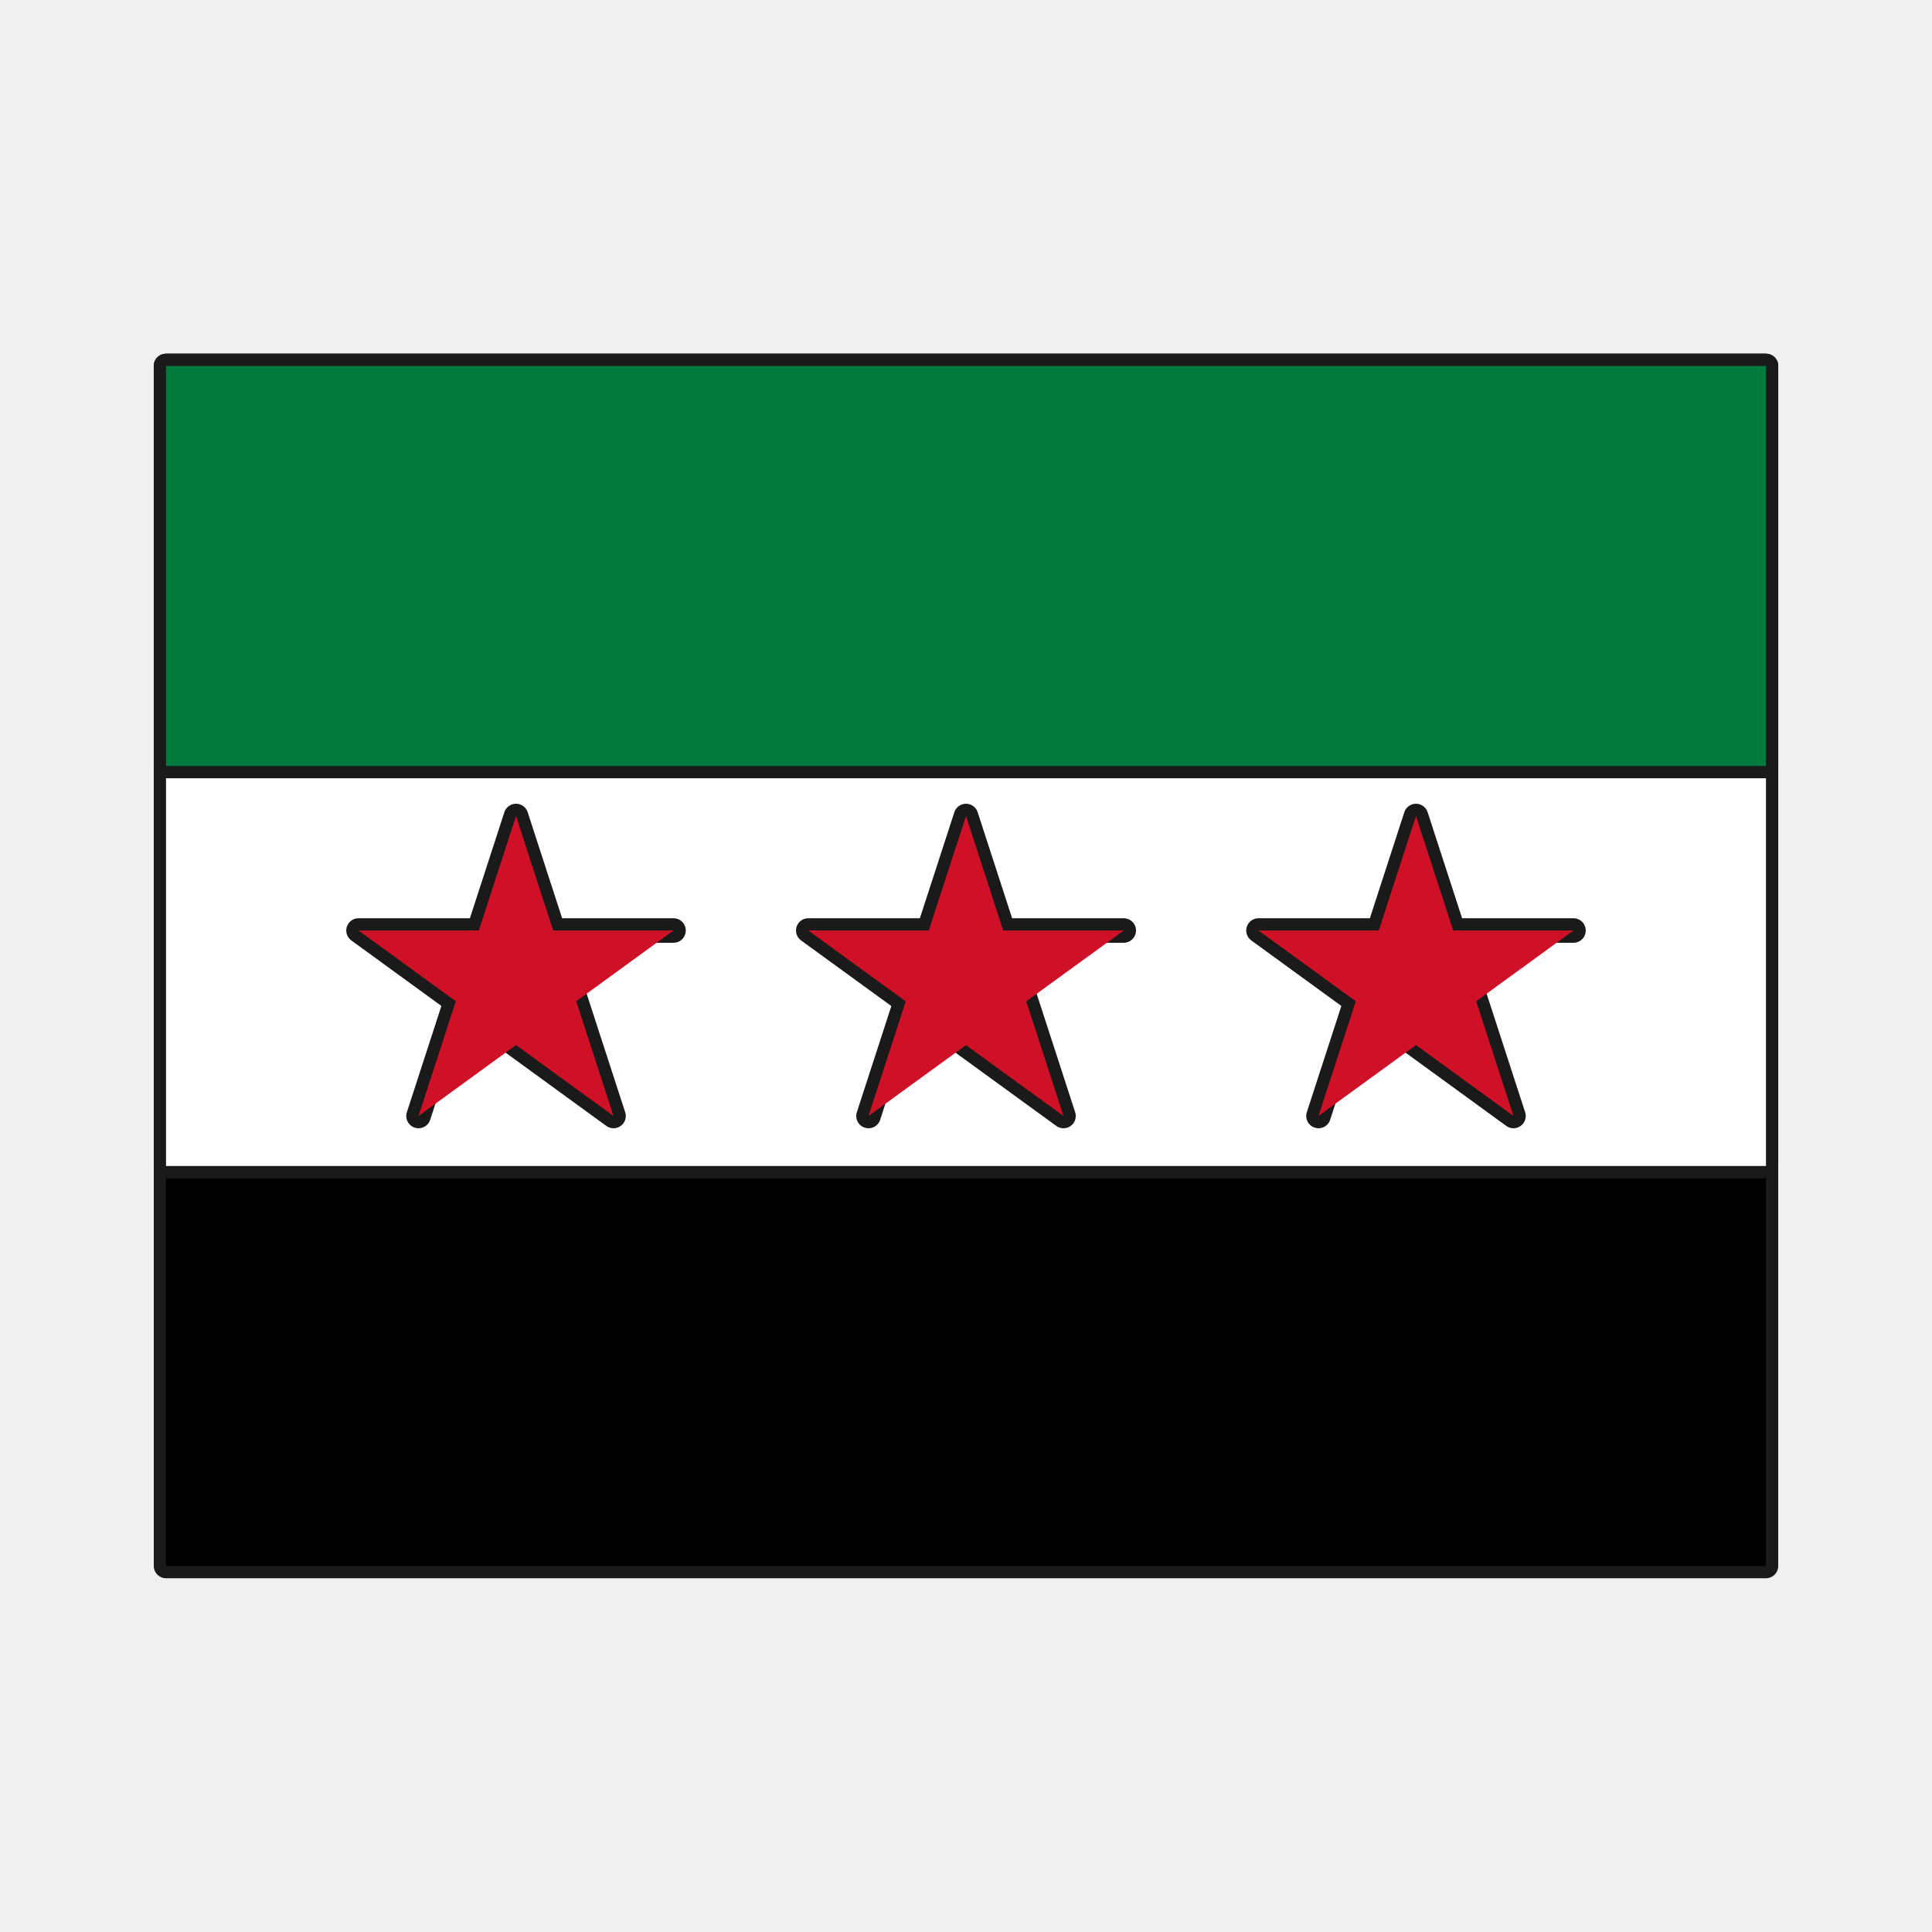
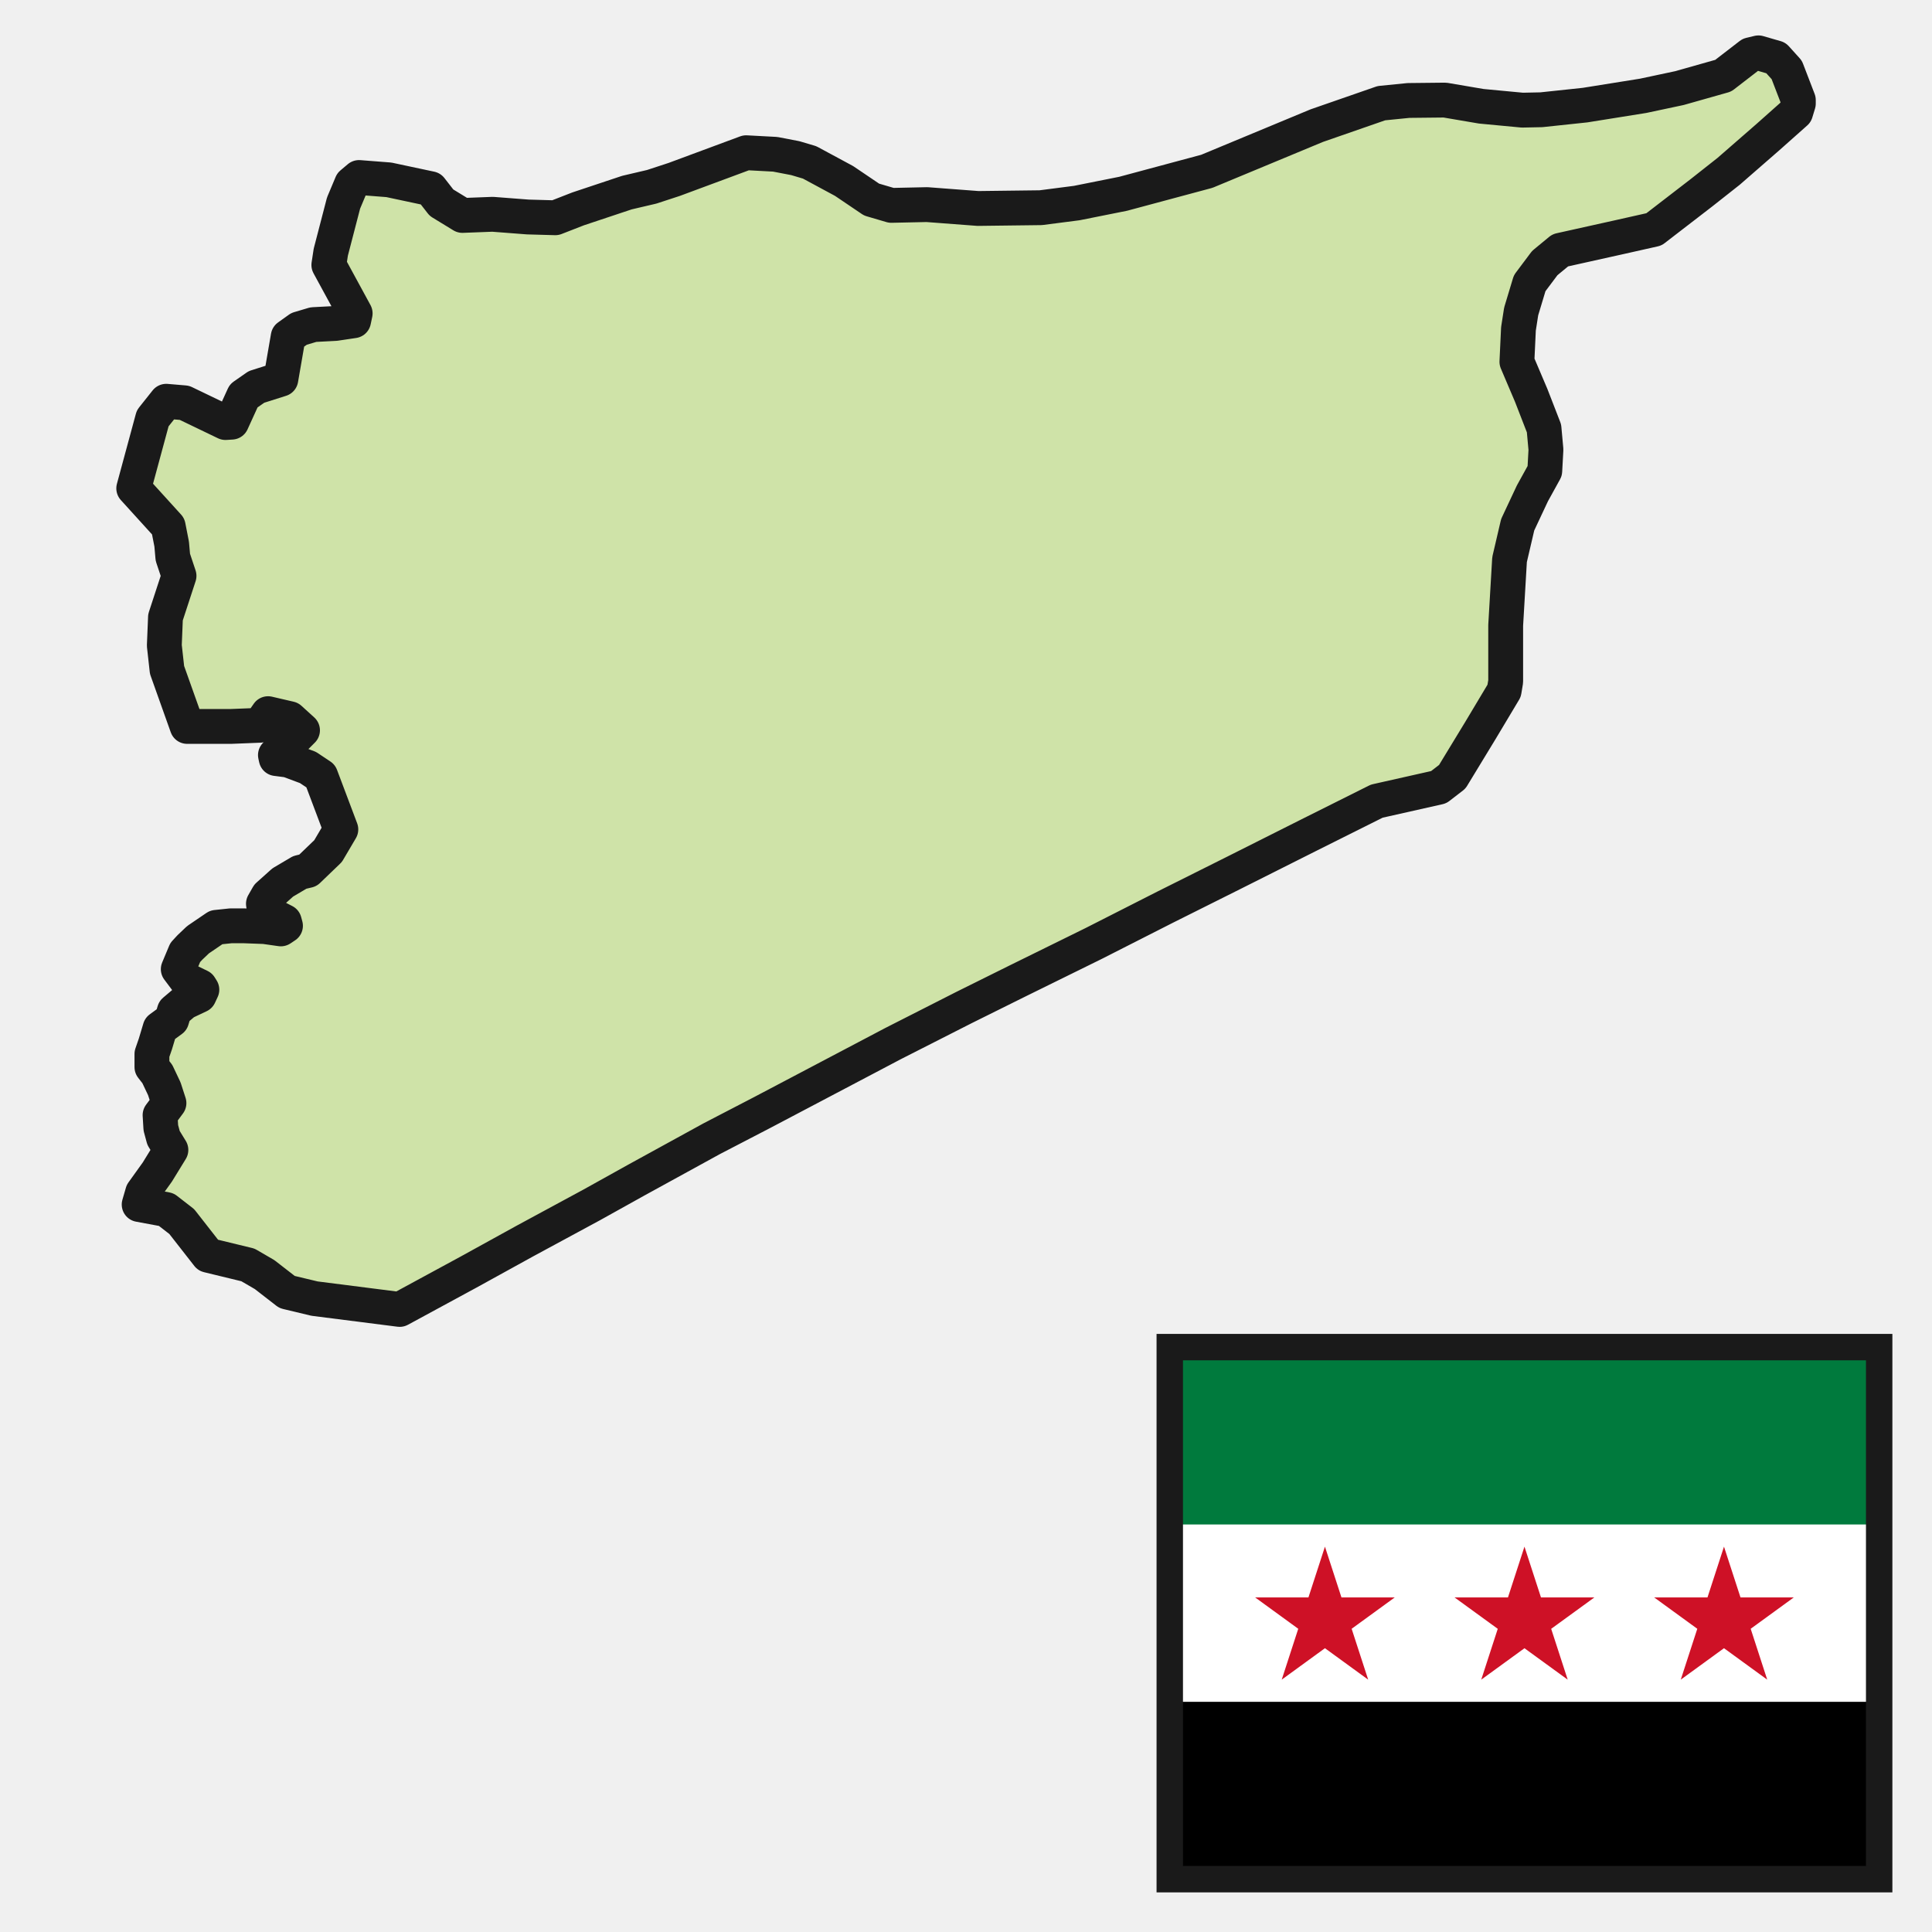
- <svg xmlns="http://www.w3.org/2000/svg" viewBox="0 0 512 512" data-copyright="© 2026 Sensory App House">
-   <g data-fit="1" transform="translate(44.00 97.00) scale(0.6625)">
-     <path d="M0 0h640v480H0Z" stroke="#1a1a1a" stroke-width="9.81" stroke-linejoin="round" stroke-linecap="round" paint-order="stroke fill" />
-     <path fill="#fff" d="M0 0h640v320H0Z" stroke="#1a1a1a" stroke-width="9.81" stroke-linejoin="round" stroke-linecap="round" paint-order="stroke fill" />
-     <path fill="#007a3d" d="M0 0h640v160H0Z" stroke="#1a1a1a" stroke-width="9.81" stroke-linejoin="round" stroke-linecap="round" paint-order="stroke fill" />
-     <path fill="#ce1126" d="m101 300 39-120 39 120-102-74.2h126M461 300l39-120 39 120-102-74.2h126M281 300l39-120 39 120-102.1-74.2h126.2" stroke="#1a1a1a" stroke-width="9.81" stroke-linejoin="round" stroke-linecap="round" paint-order="stroke fill" />
+ <svg xmlns="http://www.w3.org/2000/svg" viewBox="0 0 512 512">
+   <g transform="translate(-6.62 -82.12) scale(1.0259)">
+     <path d="M 49.4 183.7 L 54.1 184.1 L 64.7 189.2 L 66.3 189.1 L 69.4 182.3 L 72.7 180.0 L 79.0 178.0 L 80.9 167.0 L 83.7 165.0 L 87.4 163.9 L 93.1 163.6 L 97.8 162.9 L 98.2 161.0 L 91.4 148.5 L 91.9 145.2 L 95.2 132.5 L 97.3 127.5 L 99.2 125.9 L 106.9 126.5 L 117.7 128.8 L 120.5 132.4 L 125.9 135.7 L 133.7 135.4 L 142.8 136.1 L 149.9 136.3 L 155.8 134.0 L 168.4 129.8 L 174.8 128.3 L 180.6 126.4 L 199.2 119.5 L 206.7 119.9 L 211.9 120.9 L 215.6 122.0 L 224.5 126.8 L 231.6 131.6 L 236.7 133.1 L 245.9 132.9 L 259.1 133.9 L 275.3 133.7 L 284.6 132.5 L 296.6 130.1 L 318.2 124.3 L 346.6 112.5 L 363.3 106.7 L 370.3 106.0 L 379.7 105.9 L 389.1 107.5 L 399.7 108.5 L 404.6 108.4 L 415.9 107.2 L 430.9 104.8 L 440.3 102.8 L 451.6 99.6 L 458.6 94.2 L 460.7 93.7 L 463.8 94.6 L 465.2 95.0 L 468.0 98.1 L 471.0 105.9 L 471.0 106.8 L 470.3 109.1 L 463.1 115.5 L 453.0 124.3 L 445.9 129.9 L 433.7 139.3 L 424.8 141.3 L 409.5 144.7 L 405.5 148.0 L 401.6 153.2 L 399.4 160.5 L 398.7 165.0 L 398.3 173.5 L 402.0 182.2 L 405.3 190.7 L 405.8 196.2 L 405.5 201.7 L 402.3 207.5 L 398.5 215.6 L 396.4 224.6 L 395.4 241.6 L 395.4 256.1 L 395.0 258.5 L 388.9 268.7 L 381.6 280.7 L 378.1 283.4 L 362.1 287.0 L 344.7 295.7 L 325.0 305.6 L 307.4 314.4 L 288.9 323.8 L 269.4 333.4 L 255.5 340.3 L 237.2 349.6 L 220.3 358.5 L 203.4 367.4 L 190.3 374.2 L 170.8 384.9 L 159.3 391.3 L 142.1 400.6 L 127.4 408.7 L 109.7 418.3 L 87.7 415.5 L 80.6 413.8 L 74.8 409.3 L 70.5 406.8 L 60.2 404.3 L 53.4 395.6 L 49.4 392.5 L 42.4 391.2 L 43.3 388.1 L 47.1 382.8 L 50.6 377.1 L 48.7 374.0 L 48.0 371.4 L 47.8 368.1 L 50.1 365.0 L 48.9 361.3 L 47.1 357.5 L 45.7 355.7 L 45.7 352.3 L 46.6 349.7 L 47.8 345.7 L 50.8 343.5 L 51.5 341.2 L 54.1 339.0 L 57.9 337.2 L 58.6 335.7 L 58.1 334.9 L 54.6 333.2 L 52.5 330.4 L 54.3 326.1 L 55.5 324.8 L 57.6 322.8 L 62.3 319.6 L 66.1 319.2 L 69.4 319.2 L 74.8 319.4 L 79.0 320.0 L 80.2 319.2 L 79.9 318.1 L 74.8 315.5 L 74.5 313.5 L 75.7 311.4 L 79.5 308.0 L 83.9 305.4 L 86.0 304.9 L 91.2 299.9 L 94.5 294.3 L 89.3 280.5 L 86.0 278.3 L 80.9 276.4 L 77.8 276.0 L 77.6 275.1 L 81.6 271.7 L 84.6 268.7 L 81.3 265.7 L 75.7 264.4 L 73.6 267.4 L 66.1 267.7 L 54.8 267.7 L 49.6 253.1 L 48.9 246.8 L 49.2 239.5 L 52.7 228.8 L 51.1 224.0 L 50.8 220.6 L 49.9 216.0 L 41.0 206.2 L 45.9 188.1 L 49.4 183.7 Z" fill="#cfe3a8" stroke="#1a1a1a" stroke-width="9" stroke-linejoin="round" fill-rule="evenodd" />
  </g>
+   <rect x="310" y="357" width="188" height="141" fill="#ffffff" />
+   <g transform="translate(310 357) scale(0.29375)">
+     <path d="M0 0h640v480H0Z" />
+     <path fill="#fff" d="M0 0h640v320H0Z" />
+     <path fill="#007a3d" d="M0 0h640v160H0Z" />
+     <path fill="#ce1126" d="m101 300 39-120 39 120-102-74.2h126M461 300l39-120 39 120-102-74.2h126M281 300l39-120 39 120-102.1-74.2h126.2" />
+     <rect x="1" y="1" width="638" height="478" fill="none" stroke="#000000" stroke-width="2" />
+   </g>
+   <rect x="310" y="357" width="188" height="141" fill="none" stroke="#1a1a1a" stroke-width="7" />
</svg>
